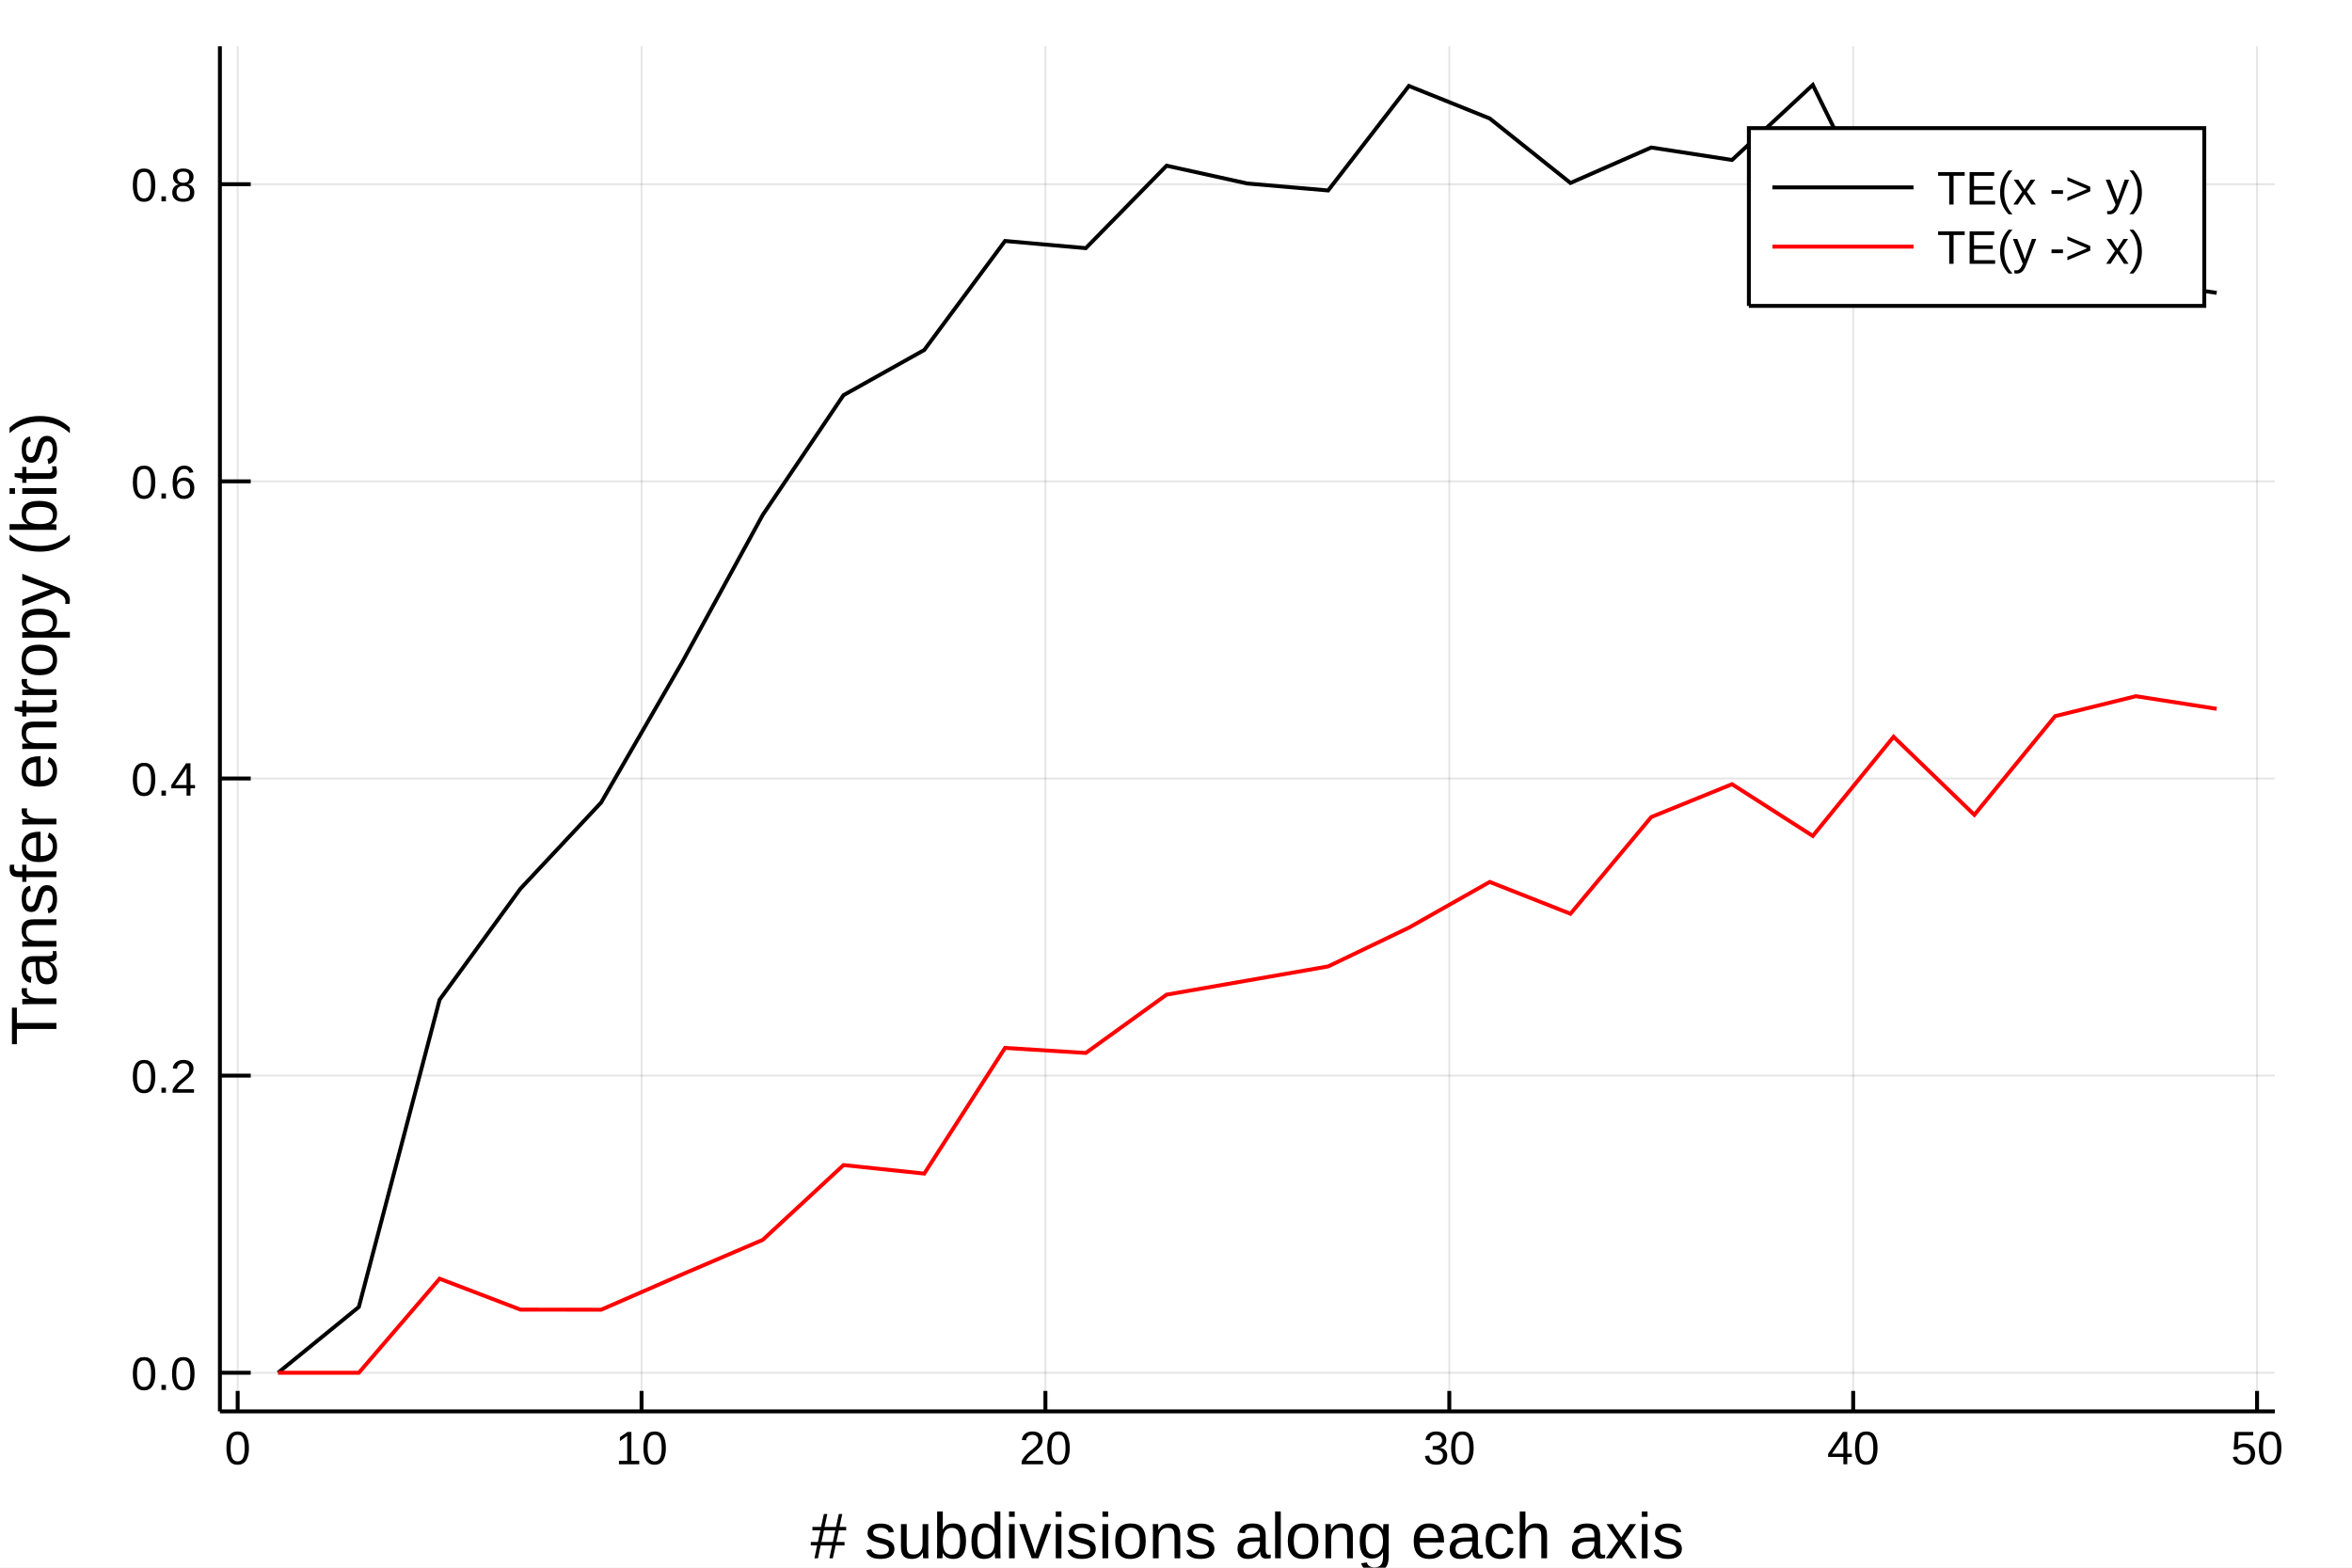
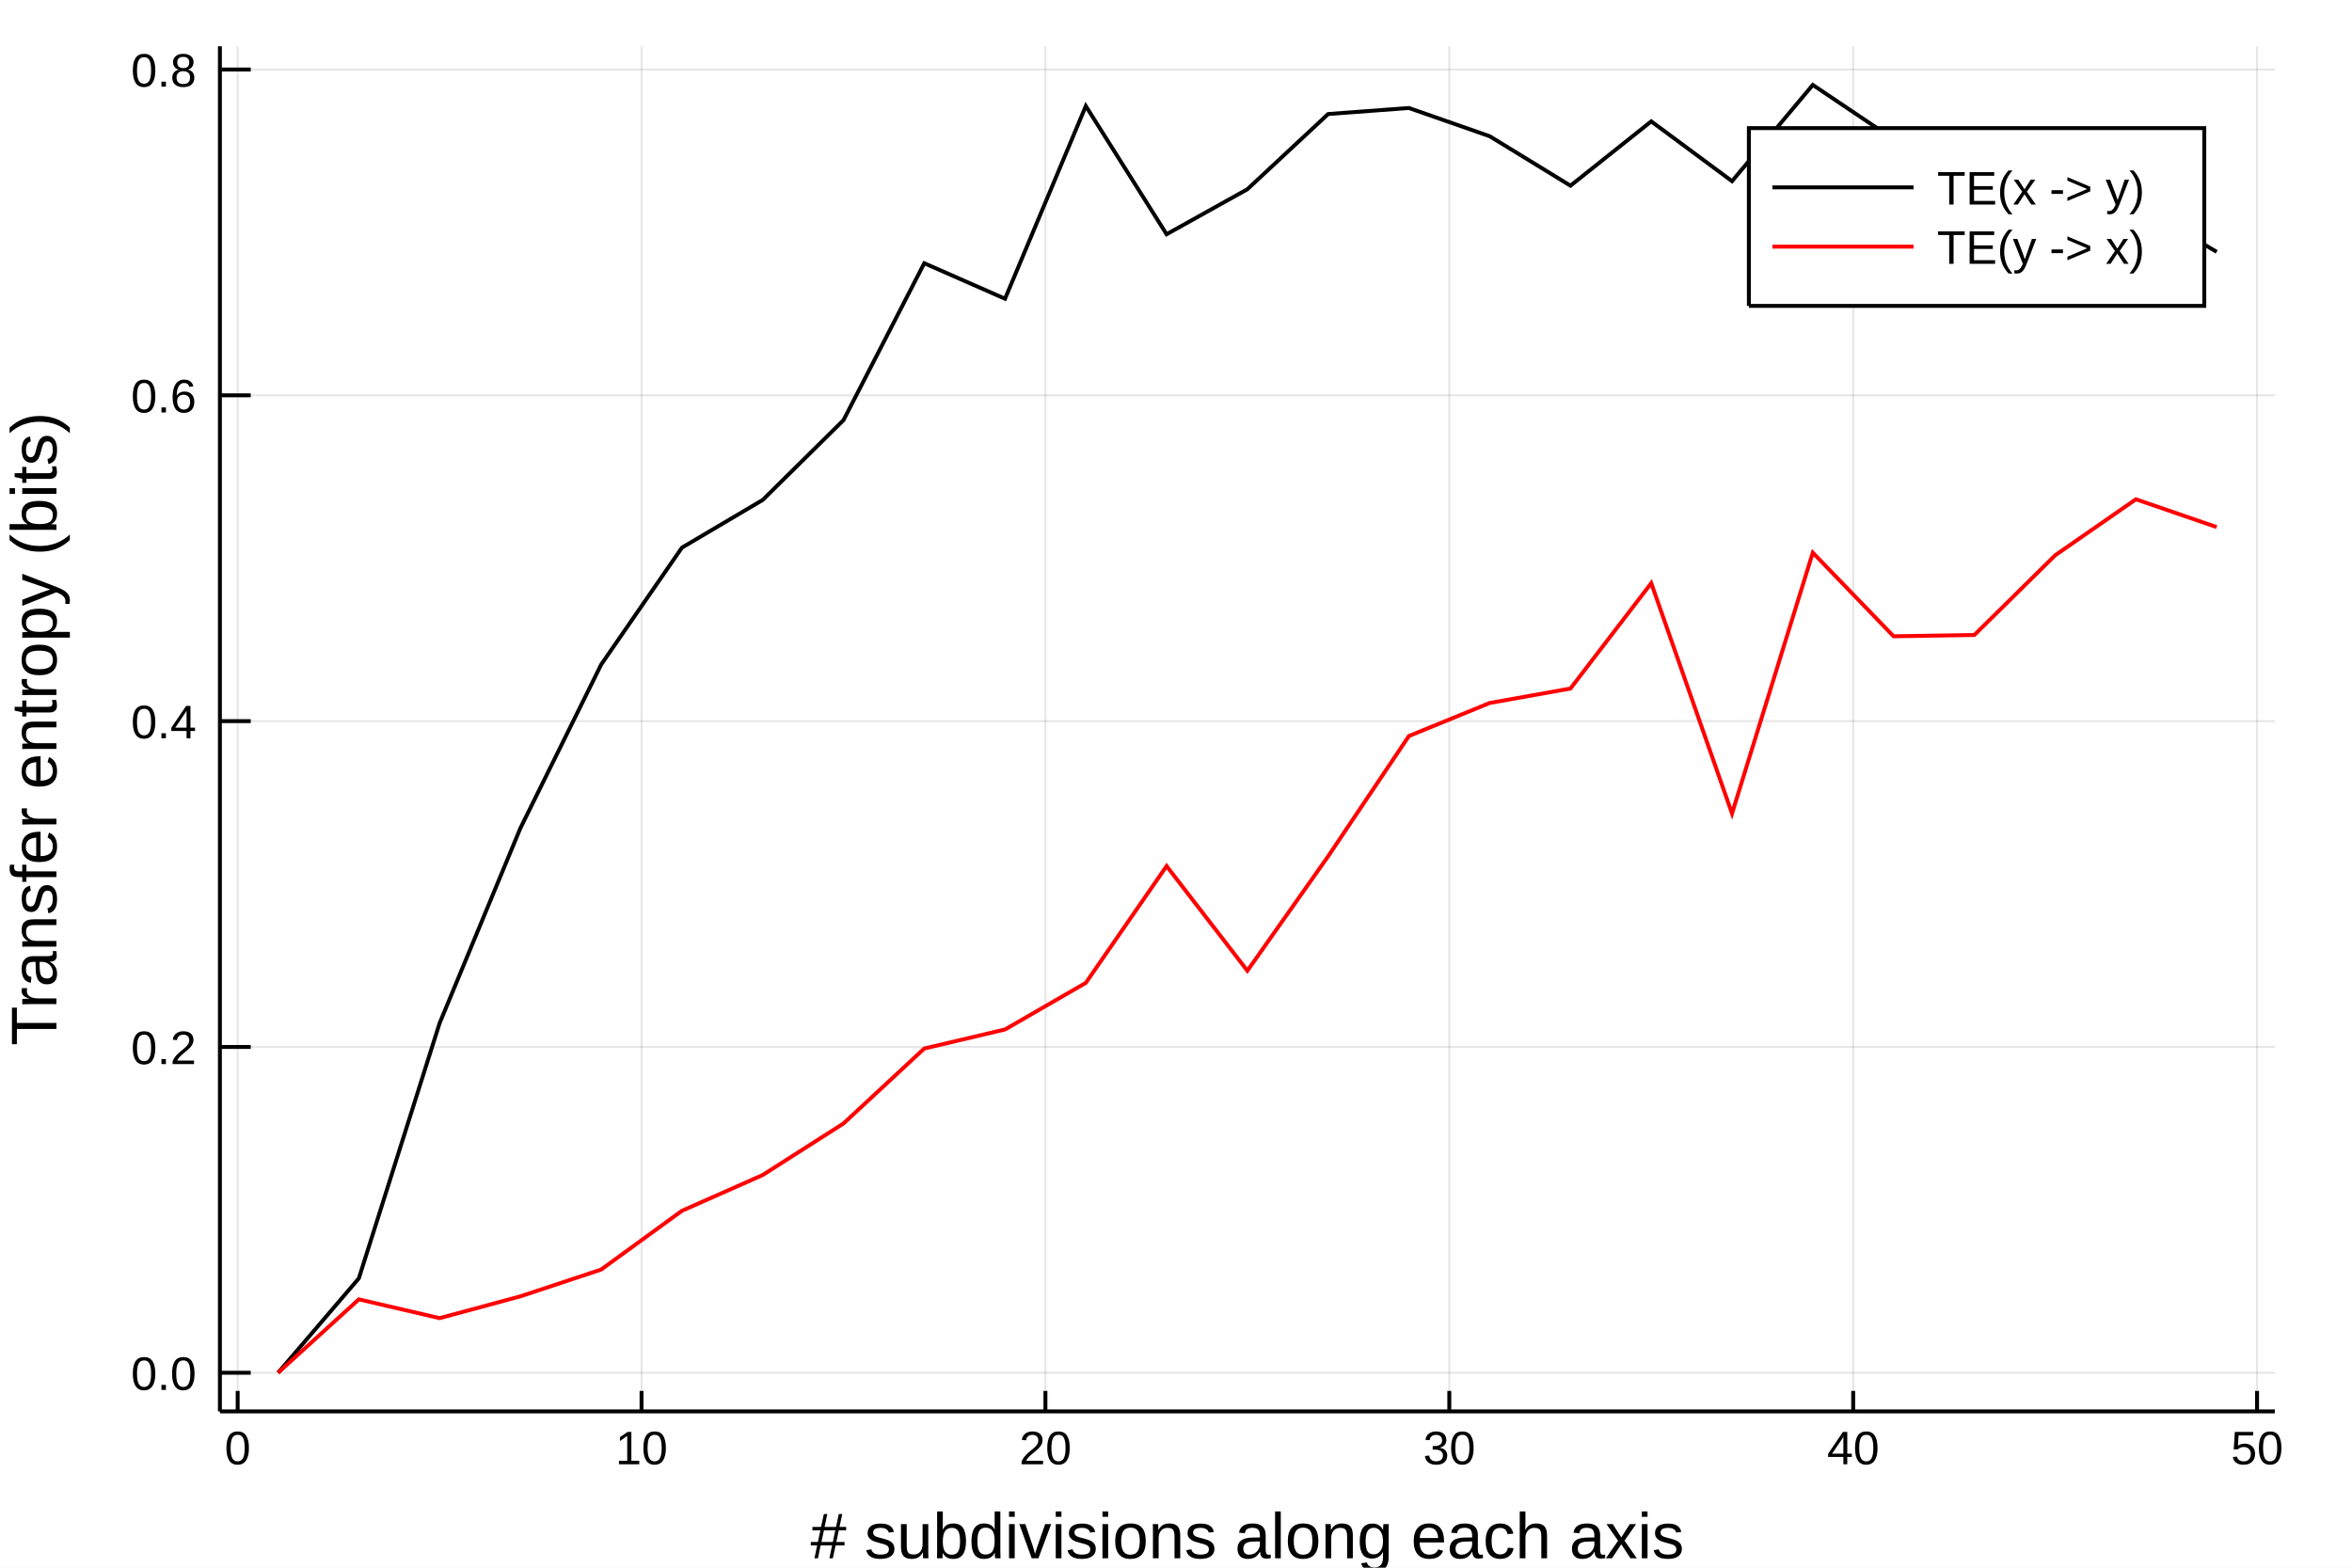
<svg xmlns="http://www.w3.org/2000/svg" width="600" height="400" viewBox="0 0 2400 1600">
  <defs>
-     <clipPath id="clip9800">
+     <clipPath id="clip6700">
      <rect x="0" y="0" width="2400" height="1600" />
    </clipPath>
  </defs>
-   <path clip-path="url(#clip9800)" d=" M0 1600 L2400 1600 L2400 0 L0 0  Z   " fill="#ffffff" fill-rule="evenodd" fill-opacity="1" />
+   <path clip-path="url(#clip6700)" d=" M0 1600 L2400 1600 L2400 0 L0 0  Z   " fill="#ffffff" fill-rule="evenodd" fill-opacity="1" />
  <defs>
-     <clipPath id="clip9801">
+     <clipPath id="clip6701">
      <rect x="480" y="0" width="1681" height="1600" />
    </clipPath>
  </defs>
-   <path clip-path="url(#clip9800)" d=" M224.386 1440.48 L2321.26 1440.48 L2321.26 47.244 L224.386 47.244  Z   " fill="#ffffff" fill-rule="evenodd" fill-opacity="1" />
+   <path clip-path="url(#clip6700)" d=" M224.386 1440.48 L2321.26 1440.48 L2321.26 47.244 L224.386 47.244  Z   " fill="#ffffff" fill-rule="evenodd" fill-opacity="1" />
  <defs>
-     <clipPath id="clip9802">
+     <clipPath id="clip6702">
      <rect x="224" y="47" width="2098" height="1394" />
    </clipPath>
  </defs>
-   <polyline clip-path="url(#clip9802)" style="stroke:#000000; stroke-width:2; stroke-opacity:0.1; fill:none" points="   242.52,1440.48 242.52,47.244    " />
-   <polyline clip-path="url(#clip9802)" style="stroke:#000000; stroke-width:2; stroke-opacity:0.1; fill:none" points="   654.641,1440.48 654.641,47.244    " />
-   <polyline clip-path="url(#clip9802)" style="stroke:#000000; stroke-width:2; stroke-opacity:0.1; fill:none" points="   1066.76,1440.48 1066.76,47.244    " />
-   <polyline clip-path="url(#clip9802)" style="stroke:#000000; stroke-width:2; stroke-opacity:0.1; fill:none" points="   1478.88,1440.48 1478.88,47.244    " />
-   <polyline clip-path="url(#clip9802)" style="stroke:#000000; stroke-width:2; stroke-opacity:0.1; fill:none" points="   1891.01,1440.48 1891.01,47.244    " />
-   <polyline clip-path="url(#clip9802)" style="stroke:#000000; stroke-width:2; stroke-opacity:0.1; fill:none" points="   2303.13,1440.48 2303.13,47.244    " />
-   <polyline clip-path="url(#clip9802)" style="stroke:#000000; stroke-width:2; stroke-opacity:0.1; fill:none" points="   224.386,1401.05 2321.26,1401.05    " />
-   <polyline clip-path="url(#clip9802)" style="stroke:#000000; stroke-width:2; stroke-opacity:0.1; fill:none" points="   224.386,1097.79 2321.26,1097.79    " />
-   <polyline clip-path="url(#clip9802)" style="stroke:#000000; stroke-width:2; stroke-opacity:0.1; fill:none" points="   224.386,794.531 2321.26,794.531    " />
-   <polyline clip-path="url(#clip9802)" style="stroke:#000000; stroke-width:2; stroke-opacity:0.1; fill:none" points="   224.386,491.27 2321.26,491.27    " />
-   <polyline clip-path="url(#clip9802)" style="stroke:#000000; stroke-width:2; stroke-opacity:0.1; fill:none" points="   224.386,188.01 2321.26,188.01    " />
-   <polyline clip-path="url(#clip9800)" style="stroke:#000000; stroke-width:4; stroke-opacity:1; fill:none" points="   224.386,1440.48 2321.26,1440.48    " />
-   <polyline clip-path="url(#clip9800)" style="stroke:#000000; stroke-width:4; stroke-opacity:1; fill:none" points="   224.386,1440.48 224.386,47.244    " />
-   <polyline clip-path="url(#clip9800)" style="stroke:#000000; stroke-width:4; stroke-opacity:1; fill:none" points="   242.52,1440.48 242.52,1419.58    " />
-   <polyline clip-path="url(#clip9800)" style="stroke:#000000; stroke-width:4; stroke-opacity:1; fill:none" points="   654.641,1440.48 654.641,1419.58    " />
-   <polyline clip-path="url(#clip9800)" style="stroke:#000000; stroke-width:4; stroke-opacity:1; fill:none" points="   1066.76,1440.48 1066.76,1419.58    " />
-   <polyline clip-path="url(#clip9800)" style="stroke:#000000; stroke-width:4; stroke-opacity:1; fill:none" points="   1478.88,1440.48 1478.88,1419.58    " />
-   <polyline clip-path="url(#clip9800)" style="stroke:#000000; stroke-width:4; stroke-opacity:1; fill:none" points="   1891.01,1440.48 1891.01,1419.58    " />
-   <polyline clip-path="url(#clip9800)" style="stroke:#000000; stroke-width:4; stroke-opacity:1; fill:none" points="   2303.13,1440.48 2303.13,1419.58    " />
-   <polyline clip-path="url(#clip9800)" style="stroke:#000000; stroke-width:4; stroke-opacity:1; fill:none" points="   224.386,1401.05 255.839,1401.05    " />
-   <polyline clip-path="url(#clip9800)" style="stroke:#000000; stroke-width:4; stroke-opacity:1; fill:none" points="   224.386,1097.79 255.839,1097.79    " />
-   <polyline clip-path="url(#clip9800)" style="stroke:#000000; stroke-width:4; stroke-opacity:1; fill:none" points="   224.386,794.531 255.839,794.531    " />
-   <polyline clip-path="url(#clip9800)" style="stroke:#000000; stroke-width:4; stroke-opacity:1; fill:none" points="   224.386,491.27 255.839,491.27    " />
-   <polyline clip-path="url(#clip9800)" style="stroke:#000000; stroke-width:4; stroke-opacity:1; fill:none" points="   224.386,188.01 255.839,188.01    " />
-   <g clip-path="url(#clip9800)">
+   <polyline clip-path="url(#clip6702)" style="stroke:#000000; stroke-width:2; stroke-opacity:0.1; fill:none" points="   242.52,1440.48 242.52,47.244    " />
+   <polyline clip-path="url(#clip6702)" style="stroke:#000000; stroke-width:2; stroke-opacity:0.1; fill:none" points="   654.641,1440.48 654.641,47.244    " />
+   <polyline clip-path="url(#clip6702)" style="stroke:#000000; stroke-width:2; stroke-opacity:0.1; fill:none" points="   1066.76,1440.48 1066.76,47.244    " />
+   <polyline clip-path="url(#clip6702)" style="stroke:#000000; stroke-width:2; stroke-opacity:0.1; fill:none" points="   1478.88,1440.48 1478.88,47.244    " />
+   <polyline clip-path="url(#clip6702)" style="stroke:#000000; stroke-width:2; stroke-opacity:0.1; fill:none" points="   1891.01,1440.48 1891.01,47.244    " />
+   <polyline clip-path="url(#clip6702)" style="stroke:#000000; stroke-width:2; stroke-opacity:0.1; fill:none" points="   2303.13,1440.48 2303.13,47.244    " />
+   <polyline clip-path="url(#clip6702)" style="stroke:#000000; stroke-width:2; stroke-opacity:0.1; fill:none" points="   224.386,1401.05 2321.26,1401.05    " />
+   <polyline clip-path="url(#clip6702)" style="stroke:#000000; stroke-width:2; stroke-opacity:0.1; fill:none" points="   224.386,1068.53 2321.26,1068.53    " />
+   <polyline clip-path="url(#clip6702)" style="stroke:#000000; stroke-width:2; stroke-opacity:0.1; fill:none" points="   224.386,736 2321.26,736    " />
+   <polyline clip-path="url(#clip6702)" style="stroke:#000000; stroke-width:2; stroke-opacity:0.1; fill:none" points="   224.386,403.474 2321.26,403.474    " />
+   <polyline clip-path="url(#clip6702)" style="stroke:#000000; stroke-width:2; stroke-opacity:0.1; fill:none" points="   224.386,70.948 2321.26,70.948    " />
+   <polyline clip-path="url(#clip6700)" style="stroke:#000000; stroke-width:4; stroke-opacity:1; fill:none" points="   224.386,1440.48 2321.26,1440.48    " />
+   <polyline clip-path="url(#clip6700)" style="stroke:#000000; stroke-width:4; stroke-opacity:1; fill:none" points="   224.386,1440.48 224.386,47.244    " />
+   <polyline clip-path="url(#clip6700)" style="stroke:#000000; stroke-width:4; stroke-opacity:1; fill:none" points="   242.52,1440.48 242.52,1419.58    " />
+   <polyline clip-path="url(#clip6700)" style="stroke:#000000; stroke-width:4; stroke-opacity:1; fill:none" points="   654.641,1440.48 654.641,1419.58    " />
+   <polyline clip-path="url(#clip6700)" style="stroke:#000000; stroke-width:4; stroke-opacity:1; fill:none" points="   1066.76,1440.48 1066.76,1419.58    " />
+   <polyline clip-path="url(#clip6700)" style="stroke:#000000; stroke-width:4; stroke-opacity:1; fill:none" points="   1478.88,1440.48 1478.88,1419.58    " />
+   <polyline clip-path="url(#clip6700)" style="stroke:#000000; stroke-width:4; stroke-opacity:1; fill:none" points="   1891.01,1440.48 1891.01,1419.58    " />
+   <polyline clip-path="url(#clip6700)" style="stroke:#000000; stroke-width:4; stroke-opacity:1; fill:none" points="   2303.13,1440.48 2303.13,1419.58    " />
+   <polyline clip-path="url(#clip6700)" style="stroke:#000000; stroke-width:4; stroke-opacity:1; fill:none" points="   224.386,1401.05 255.839,1401.05    " />
+   <polyline clip-path="url(#clip6700)" style="stroke:#000000; stroke-width:4; stroke-opacity:1; fill:none" points="   224.386,1068.53 255.839,1068.53    " />
+   <polyline clip-path="url(#clip6700)" style="stroke:#000000; stroke-width:4; stroke-opacity:1; fill:none" points="   224.386,736 255.839,736    " />
+   <polyline clip-path="url(#clip6700)" style="stroke:#000000; stroke-width:4; stroke-opacity:1; fill:none" points="   224.386,403.474 255.839,403.474    " />
+   <polyline clip-path="url(#clip6700)" style="stroke:#000000; stroke-width:4; stroke-opacity:1; fill:none" points="   224.386,70.948 255.839,70.948    " />
+   <g clip-path="url(#clip6700)">
    <text style="fill:#000000; fill-opacity:1; font-family:Arial,Helvetica Neue,Helvetica,sans-serif; font-size:48px; text-anchor:middle;" transform="rotate(0, 242.52, 1494.48)" x="242.52" y="1494.48">0</text>
  </g>
-   <g clip-path="url(#clip9800)">
+   <g clip-path="url(#clip6700)">
    <text style="fill:#000000; fill-opacity:1; font-family:Arial,Helvetica Neue,Helvetica,sans-serif; font-size:48px; text-anchor:middle;" transform="rotate(0, 654.641, 1494.48)" x="654.641" y="1494.48">10</text>
  </g>
-   <g clip-path="url(#clip9800)">
+   <g clip-path="url(#clip6700)">
    <text style="fill:#000000; fill-opacity:1; font-family:Arial,Helvetica Neue,Helvetica,sans-serif; font-size:48px; text-anchor:middle;" transform="rotate(0, 1066.76, 1494.48)" x="1066.76" y="1494.48">20</text>
  </g>
-   <g clip-path="url(#clip9800)">
+   <g clip-path="url(#clip6700)">
    <text style="fill:#000000; fill-opacity:1; font-family:Arial,Helvetica Neue,Helvetica,sans-serif; font-size:48px; text-anchor:middle;" transform="rotate(0, 1478.88, 1494.48)" x="1478.88" y="1494.48">30</text>
  </g>
-   <g clip-path="url(#clip9800)">
+   <g clip-path="url(#clip6700)">
    <text style="fill:#000000; fill-opacity:1; font-family:Arial,Helvetica Neue,Helvetica,sans-serif; font-size:48px; text-anchor:middle;" transform="rotate(0, 1891.01, 1494.48)" x="1891.01" y="1494.48">40</text>
  </g>
-   <g clip-path="url(#clip9800)">
+   <g clip-path="url(#clip6700)">
    <text style="fill:#000000; fill-opacity:1; font-family:Arial,Helvetica Neue,Helvetica,sans-serif; font-size:48px; text-anchor:middle;" transform="rotate(0, 2303.13, 1494.48)" x="2303.13" y="1494.48">50</text>
  </g>
-   <g clip-path="url(#clip9800)">
+   <g clip-path="url(#clip6700)">
    <text style="fill:#000000; fill-opacity:1; font-family:Arial,Helvetica Neue,Helvetica,sans-serif; font-size:48px; text-anchor:end;" transform="rotate(0, 200.386, 1418.55)" x="200.386" y="1418.55">0.0</text>
  </g>
-   <g clip-path="url(#clip9800)">
-     <text style="fill:#000000; fill-opacity:1; font-family:Arial,Helvetica Neue,Helvetica,sans-serif; font-size:48px; text-anchor:end;" transform="rotate(0, 200.386, 1115.29)" x="200.386" y="1115.29">0.2</text>
+   <g clip-path="url(#clip6700)">
+     <text style="fill:#000000; fill-opacity:1; font-family:Arial,Helvetica Neue,Helvetica,sans-serif; font-size:48px; text-anchor:end;" transform="rotate(0, 200.386, 1086.03)" x="200.386" y="1086.03">0.2</text>
  </g>
-   <g clip-path="url(#clip9800)">
-     <text style="fill:#000000; fill-opacity:1; font-family:Arial,Helvetica Neue,Helvetica,sans-serif; font-size:48px; text-anchor:end;" transform="rotate(0, 200.386, 812.031)" x="200.386" y="812.031">0.4</text>
+   <g clip-path="url(#clip6700)">
+     <text style="fill:#000000; fill-opacity:1; font-family:Arial,Helvetica Neue,Helvetica,sans-serif; font-size:48px; text-anchor:end;" transform="rotate(0, 200.386, 753.5)" x="200.386" y="753.5">0.4</text>
  </g>
-   <g clip-path="url(#clip9800)">
-     <text style="fill:#000000; fill-opacity:1; font-family:Arial,Helvetica Neue,Helvetica,sans-serif; font-size:48px; text-anchor:end;" transform="rotate(0, 200.386, 508.77)" x="200.386" y="508.77">0.6</text>
+   <g clip-path="url(#clip6700)">
+     <text style="fill:#000000; fill-opacity:1; font-family:Arial,Helvetica Neue,Helvetica,sans-serif; font-size:48px; text-anchor:end;" transform="rotate(0, 200.386, 420.974)" x="200.386" y="420.974">0.6</text>
  </g>
-   <g clip-path="url(#clip9800)">
-     <text style="fill:#000000; fill-opacity:1; font-family:Arial,Helvetica Neue,Helvetica,sans-serif; font-size:48px; text-anchor:end;" transform="rotate(0, 200.386, 205.51)" x="200.386" y="205.51">0.8</text>
+   <g clip-path="url(#clip6700)">
+     <text style="fill:#000000; fill-opacity:1; font-family:Arial,Helvetica Neue,Helvetica,sans-serif; font-size:48px; text-anchor:end;" transform="rotate(0, 200.386, 88.4478)" x="200.386" y="88.448">0.8</text>
  </g>
-   <g clip-path="url(#clip9800)">
+   <g clip-path="url(#clip6700)">
    <text style="fill:#000000; fill-opacity:1; font-family:Arial,Helvetica Neue,Helvetica,sans-serif; font-size:66px; text-anchor:middle;" transform="rotate(0, 1272.82, 1590.4)" x="1272.82" y="1590.4"># subdivisions along each axis</text>
  </g>
-   <g clip-path="url(#clip9800)">
+   <g clip-path="url(#clip6700)">
    <text style="fill:#000000; fill-opacity:1; font-family:Arial,Helvetica Neue,Helvetica,sans-serif; font-size:66px; text-anchor:middle;" transform="rotate(-90, 57.6, 743.863)" x="57.6" y="743.863">Transfer entropy (bits)</text>
  </g>
-   <polyline clip-path="url(#clip9802)" style="stroke:#000000; stroke-width:4; stroke-opacity:1; fill:none" points="   283.732,1401.05 366.156,1333.92 448.58,1020.34 531.004,907.087 613.429,819.051 695.853,676.329 778.277,525.561 860.702,403.333 943.126,357.195 1025.55,245.952    1107.97,253.256 1190.4,169.121 1272.82,187.293 1355.25,194.38 1437.67,87.716 1520.1,120.9 1602.52,186.722 1684.94,150.552 1767.37,163.269 1849.79,86.675    1932.22,254.374 2014.64,230.871 2097.07,233.977 2179.49,286.613 2261.91,298.91    " />
-   <polyline clip-path="url(#clip9802)" style="stroke:#ff0000; stroke-width:4; stroke-opacity:1; fill:none" points="   283.732,1401.05 366.156,1401.05 448.58,1305.08 531.004,1336.6 613.429,1336.7 695.853,1300.75 778.277,1265.44 860.702,1189.1 943.126,1197.77 1025.55,1069.51    1107.97,1074.66 1190.4,1015.14 1272.82,1000.75 1355.25,986.347 1437.67,946.757 1520.1,900.116 1602.52,932.6 1684.94,833.887 1767.37,800.38 1849.79,853.169    1932.22,751.965 2014.64,831.662 2097.07,730.909 2179.49,710.556 2261.91,723.44    " />
-   <path clip-path="url(#clip9800)" d=" M1784.57 312.204 L2249.26 312.204 L2249.26 130.764 L1784.57 130.764  Z   " fill="#ffffff" fill-rule="evenodd" fill-opacity="1" />
-   <polyline clip-path="url(#clip9800)" style="stroke:#000000; stroke-width:4; stroke-opacity:1; fill:none" points="   1784.57,312.204 2249.26,312.204 2249.26,130.764 1784.57,130.764 1784.57,312.204    " />
-   <polyline clip-path="url(#clip9800)" style="stroke:#000000; stroke-width:4; stroke-opacity:1; fill:none" points="   1808.57,191.244 1952.57,191.244    " />
-   <g clip-path="url(#clip9800)">
+   <polyline clip-path="url(#clip6702)" style="stroke:#000000; stroke-width:4; stroke-opacity:1; fill:none" points="   283.732,1401.05 366.156,1304.69 448.58,1044.28 531.004,845.235 613.429,678.27 695.853,558.921 778.277,510.245 860.702,428.813 943.126,268.66 1025.55,304.897    1107.97,108.212 1190.4,239.079 1272.82,193.148 1355.25,116.379 1437.67,110.227 1520.1,139.05 1602.52,189.509 1684.94,123.89 1767.37,184.896 1849.79,86.675    1932.22,142.043 2014.64,211.572 2097.07,232.451 2179.49,208.441 2261.91,257.039    " />
+   <polyline clip-path="url(#clip6702)" style="stroke:#ff0000; stroke-width:4; stroke-opacity:1; fill:none" points="   283.732,1401.05 366.156,1326.13 448.58,1345.32 531.004,1323.06 613.429,1295.72 695.853,1235.74 778.277,1199.23 860.702,1146.63 943.126,1070.15 1025.55,1050.68    1107.97,1003.13 1190.4,883.908 1272.82,990.757 1355.25,873.932 1437.67,751.182 1520.1,717.475 1602.52,702.727 1684.94,595.158 1767.37,830.284 1849.79,564.053    1932.22,649.39 2014.64,648.078 2097.07,566.768 2179.49,509.581 2261.91,537.951    " />
+   <path clip-path="url(#clip6700)" d=" M1784.57 312.204 L2249.26 312.204 L2249.26 130.764 L1784.57 130.764  Z   " fill="#ffffff" fill-rule="evenodd" fill-opacity="1" />
+   <polyline clip-path="url(#clip6700)" style="stroke:#000000; stroke-width:4; stroke-opacity:1; fill:none" points="   1784.57,312.204 2249.26,312.204 2249.26,130.764 1784.57,130.764 1784.57,312.204    " />
+   <polyline clip-path="url(#clip6700)" style="stroke:#000000; stroke-width:4; stroke-opacity:1; fill:none" points="   1808.57,191.244 1952.57,191.244    " />
+   <g clip-path="url(#clip6700)">
    <text style="fill:#000000; fill-opacity:1; font-family:Arial,Helvetica Neue,Helvetica,sans-serif; font-size:48px; text-anchor:start;" transform="rotate(0, 1976.57, 208.744)" x="1976.57" y="208.744">TE(x -&gt; y)</text>
  </g>
-   <polyline clip-path="url(#clip9800)" style="stroke:#ff0000; stroke-width:4; stroke-opacity:1; fill:none" points="   1808.57,251.724 1952.57,251.724    " />
-   <g clip-path="url(#clip9800)">
+   <polyline clip-path="url(#clip6700)" style="stroke:#ff0000; stroke-width:4; stroke-opacity:1; fill:none" points="   1808.57,251.724 1952.57,251.724    " />
+   <g clip-path="url(#clip6700)">
    <text style="fill:#000000; fill-opacity:1; font-family:Arial,Helvetica Neue,Helvetica,sans-serif; font-size:48px; text-anchor:start;" transform="rotate(0, 1976.57, 269.224)" x="1976.57" y="269.224">TE(y -&gt; x)</text>
  </g>
</svg>
